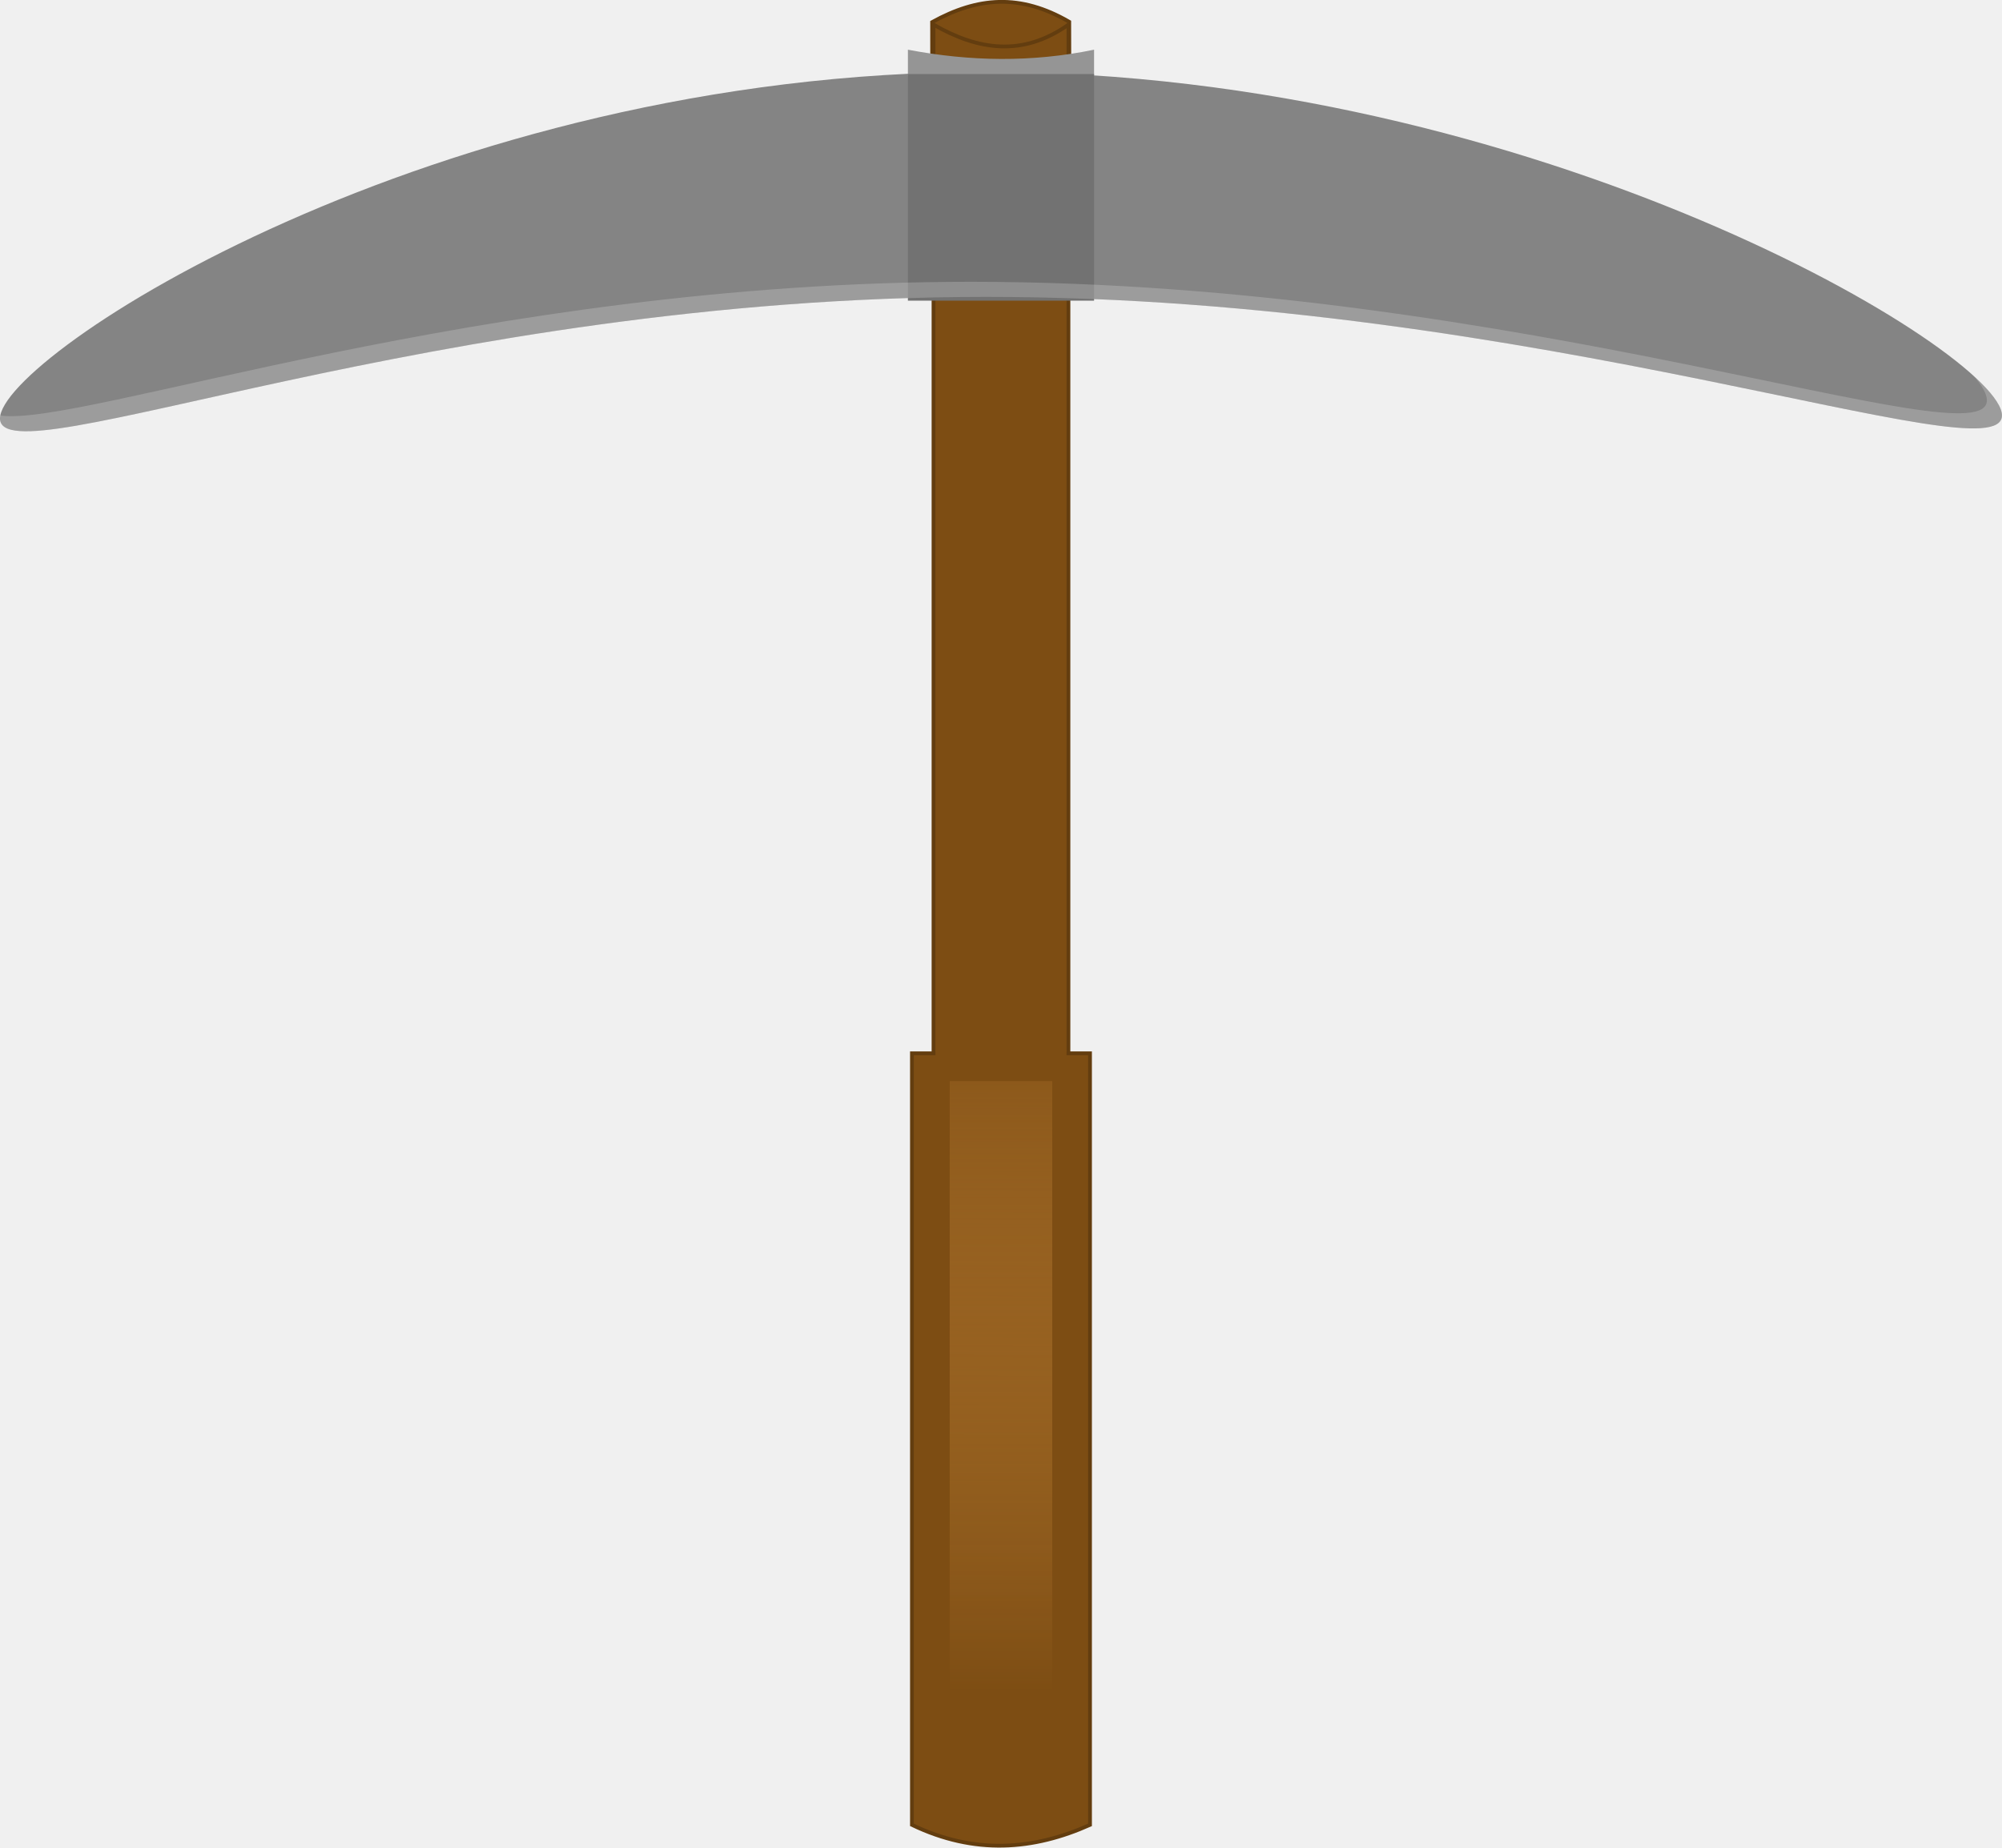
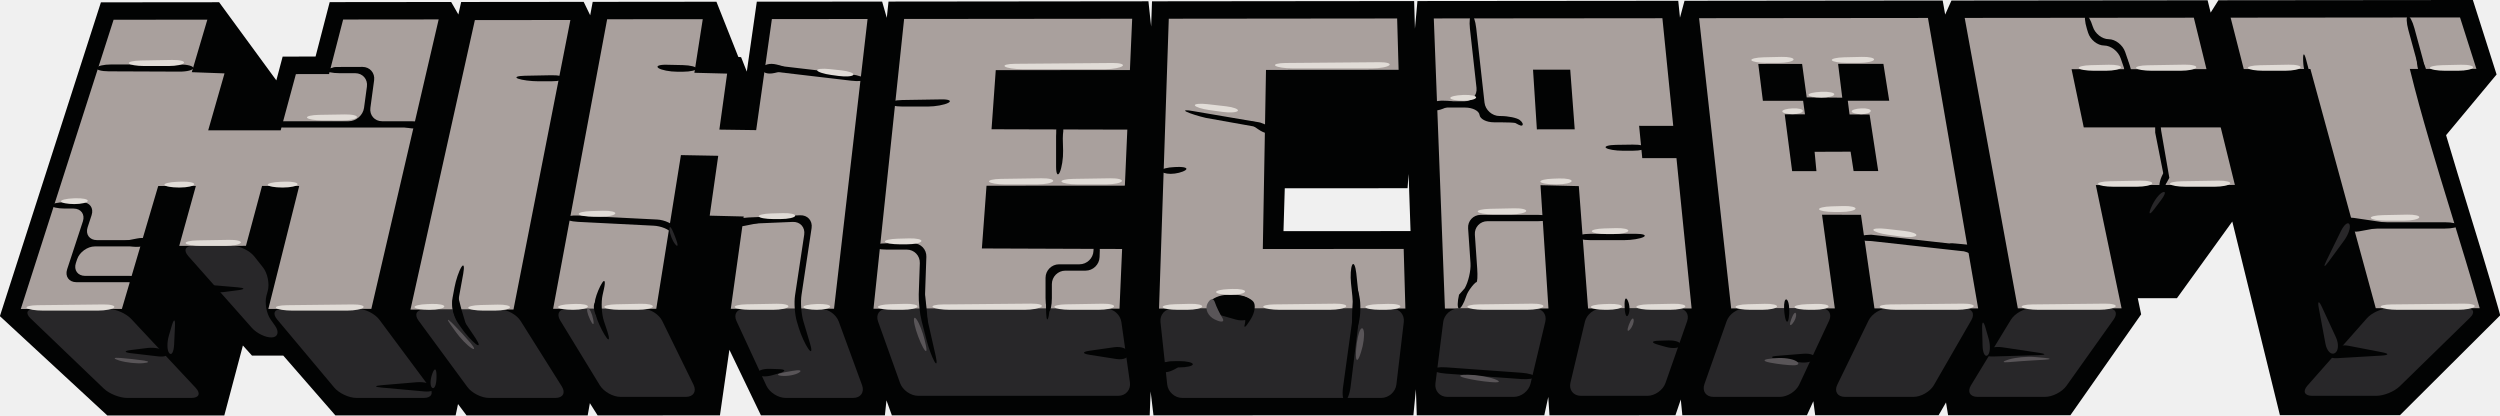
- <svg xmlns="http://www.w3.org/2000/svg" xmlns:xlink="http://www.w3.org/1999/xlink" width="100%" height="100%" viewBox="0 -0.001 179.284 165.476" id="svg4951" version="1.1">
-   <rect id="svgEditorBackground" x="0" y="0" width="179.284" height="165.473" style="fill: none; stroke: none;" />
-   <defs id="defs4953">
-     <linearGradient xlink:href="#linearGradient3831" id="linearGradient3837" x1="315.714" y1="352.362" x2="316.429" y2="598.076" gradientUnits="userSpaceOnUse" gradientTransform="matrix(0.3382659,0,0,0.2757287,143.2242,-724.2303)" />
-     <linearGradient id="linearGradient3831">
-       <stop style="stop-color:#7d4d13;stop-opacity:1;" offset="0" id="stop3833" />
-       <stop style="stop-color:#e39d48;stop-opacity:0;" offset="1" id="stop3835" />
-     </linearGradient>
-   </defs>
-   <g id="layer1" transform="translate(-158.9294,-475.3398)">
-     <path id="path3865" d="m 254.682,477.293 c -4.396,-2.55 -8.203,-2.225 -12.28,0.026 l 0.015,16.252 12.306,0 z" style="fill:#7d4d13;fill-opacity:1;fill-rule:nonzero;stroke:#633d0f;stroke-width:0.338;stroke-miterlimit:4;stroke-dasharray:none;stroke-opacity:1" />
-     <path style="fill:#7d4d13;fill-opacity:1;fill-rule:nonzero;stroke:#633d0f;stroke-width:0.338;stroke-miterlimit:4;stroke-dasharray:none;stroke-opacity:1" d="m 242.528,477.545 c 3.973,2.278 7.951,2.919 12.084,0 l 0,157.924 -12.084,0 z" id="rect3810" />
-     <path style="fill:#848484;fill-opacity:1;fill-rule:nonzero;stroke:none" d="m 338.21,512.545 c 0,5.564 -41.529,-10.619 -90.969,-10.619 -49.44,0 -88.312,16.455 -88.312,10.891 0,-5.564 38.871,-31.039 88.312,-31.039 49.44,0 90.969,25.203 90.969,30.767 z" id="path3812" />
-     <path style="fill:#7d4d13;fill-opacity:1;fill-rule:nonzero;stroke:#633d0f;stroke-width:0.338;stroke-opacity:1" d="m 240.596,569.679 15.947,0 0,69.103 c -5.064,2.263 -10.331,2.701 -15.947,0 z" id="rect3827" />
-     <rect style="fill:url(#linearGradient3837);fill-opacity:1;fill-rule:nonzero;stroke:none" id="rect3829" width="9.182" height="56.327" x="243.979" y="-628.492" transform="scale(1,-1)" />
-     <rect style="fill:#7d4d13;fill-opacity:1;fill-rule:nonzero;stroke:#7d4d13;stroke-width:0.028;stroke-opacity:1" id="rect3871" width="11.722" height="0.632" x="242.709" y="569.396" />
-     <g id="g3879" transform="matrix(0.3382659,0,0,0.3382659,143.2242,452.2261)">
-       <path id="rect3861" d="m 286.786,81.484 c 16.429,3.132 32.857,3.399 49.286,0 l 0,7.025 -49.286,0 z" style="fill:#959595;fill-opacity:1;fill-rule:nonzero;stroke:none" />
-       <rect style="fill:#727272;fill-opacity:1;fill-rule:nonzero;stroke:none" id="rect3825" width="49.286" height="60" x="286.786" y="87.934" />
-     </g>
-     <path style="fill:#ffffff;fill-opacity:0.197;fill-rule:nonzero;stroke:none" d="m 245.888,500.577 c -43.994,0 -79.619,13.026 -86.934,11.977 -0.018,0.092 -0.021,0.181 -0.021,0.264 0,5.564 38.868,-10.888 88.309,-10.888 49.44,0 90.972,16.177 90.972,10.613 0,-0.808 -0.887,-2.031 -2.537,-3.531 0.776,0.888 1.184,1.629 1.184,2.178 0,5.564 -41.532,-10.613 -90.972,-10.613 z" id="path3874" />
-   </g>
+ <svg xmlns="http://www.w3.org/2000/svg" version="1.1" id="Layer_1" x="0px" y="0px" width="300px" height="49.848px" viewBox="0 0 300 49.848" enable-background="new 0 0 300 49.848" xml:space="preserve">
+   <path fill="#020303" d="M299.777,36.931l-0.921-3.17l-0.866-2.898c0,0-2.735-8.914-3.092-10.088  c-0.443-1.454-0.883-2.903-1.298-4.313l-0.069-0.243l6.06-7.282l-2.848-8.938l-30.533,0.03l-0.932,1.485l-0.365-1.483l-30.739,0.032  l-0.754,1.686l-0.297-1.689l-30.981,0.035l-0.545,2.024l-0.207-2.024l-31.296,0.03l-0.3,3.31l-0.097-3.31l-31.455,0.033  l-0.105,3.027l-0.326-3.03l-31.188,0.034l-0.209,1.951l-0.558-1.949L90.817,0.204l-1.2,8.389l-0.685-1.731l-0.331-0.03l-2.629-6.624  L71.124,0.223l-0.301,1.609l-0.782-1.608L55.339,0.238L55.005,1.74l-0.866-1.502L39.563,0.254l-1.696,6.532L33.918,6.79  l-0.757,2.855l-6.866-9.378L12.11,0.281L-0.013,37.937l12.888,11.915h14.042l2.23-8.393l1.089,1.211h3.757l6.255,7.179l14.429-0.004  l0.285-1.358l1.021,1.36l14.541-0.002l0.26-1.469l0.929,1.469l14.679-0.002l1.134-7.871l3.787,7.871l14.875-0.003l0.187-1.801  l0.648,1.801l30.942-0.003l0.111-2.862l0.341,2.863l31.191-0.005l0.3-3.128l0.105,3.128l15.302-0.003l0.478-2.198l0.144,2.198  l15.116-0.003l0.641-1.887l0.187,1.887h14.951l0.769-1.68l0.223,1.68h14.808l0.889-1.534l0.251,1.533l14.679-0.005l8.486-12.098  l-0.405-1.939l4.702-0.002l6.64-9.198l5.716,23.235l14.409-0.002l12.026-11.98L299.777,36.931z M154.018,27.736l0.155-5.141  l14.732-0.009l0.128-1.708l0.232,6.853L154.018,27.736z" />
+   <polygon fill="#A9A09D" points="26.943,8.807 24.983,15.643 33.681,15.643 35.508,8.892 39.484,8.889 41.177,2.342 52.64,2.33   44.56,37.066 32.202,37.07 35.905,22.32 31.444,22.315 29.514,29.5 21.509,29.503 23.505,22.311 18.984,22.324 14.625,37.075   2.494,37.082 13.631,2.369 24.882,2.358 23.016,8.662 " />
+   <polygon fill="#A9A09D" points="68.447,2.4 61.617,37.146 49.256,37.151 56.985,2.41 " />
+   <polygon fill="#A9A09D" points="85.164,25.878 86.188,18.695 81.711,18.611 78.751,37.056 66.374,37.058 72.858,2.311 84.332,2.3   83.327,8.733 87.255,8.833 86.324,15.553 90.741,15.615 92.626,2.29 104.108,2.28 100.085,37.048 87.695,37.053 89.246,25.979 " />
+   <polygon fill="#A9A09D" points="134.653,29.879 134.34,37.037 104.819,37.046 108.494,2.276 135.861,2.248 135.59,8.404   119.491,8.419 118.984,15.512 135.279,15.556 134.985,22.276 118.383,22.287 117.825,29.815 " />
+   <path fill="#A9A09D" d="M295.203,2.092l1.965,6.172l-7.992,0.006l0.05,0.191c0.331,1.35,0.688,2.723,1.072,4.125  c0.387,1.407,0.795,2.837,1.218,4.286c0.427,1.454,0.863,2.929,1.315,4.405c0.452,1.484,0.911,2.978,1.368,4.471  c0.277,0.908,0.555,1.822,0.837,2.748c0.287,0.928,0.573,1.863,0.855,2.802c0.287,0.943,0.568,1.891,0.85,2.838  c0.278,0.949,0.557,1.898,0.824,2.847l-12.473,0.004L277.25,8.283l-7.998,0.007l-1.577-6.171L295.203,2.092z" />
+   <polygon fill="#A9A09D" points="266.487,15.292 268.187,22.196 251.499,22.205 254.589,36.997 242.139,37 235.763,2.15   263.259,2.123 264.776,8.293 248.589,8.307 250.05,15.285 " />
+   <path fill="#A9A09D" d="M218.643,25.764l1.537,11.245l-12.44,0.003l-3.85-34.83l27.464-0.027l6.024,34.85l-12.443,0.003  l-1.62-11.228L218.643,25.764z M226.707,12.085l-0.699-4.424l-5.437,0.006l0.5,4.054l-4.268-0.034l-0.55-4.017l-5.26,0.007  l0.553,4.42l4.829-0.002l0.222,1.626l-2.427,0.002l0.887,6.814l2.914-0.003l-0.219-2.317l4.32-0.017l0.361,2.331l2.954-0.002  l-1.036-6.783l-2.407-0.013l-0.209-1.646L226.707,12.085" />
+   <path fill="#A9A09D" d="M197.071,18.978l4.104-0.003l1.818,18.037l-12.425,0.007l-1.109-14.684l-4.6-0.113l0.955,14.797  l-12.423,0.007l-1.335-34.813l27.432-0.026l1.3,12.917l-4.094-0.004L197.071,18.978z M188.966,15.522l-0.538-7.162l-4.465,0.001  l0.461,7.163L188.966,15.522" />
+   <polygon fill="#A9A09D" points="151.919,8.39 167.833,8.377 167.657,2.217 140.254,2.246 139.083,37.034 168.646,37.026   168.442,29.873 151.538,29.879 " />
+   <path fill="#282729" d="M4.115,37.08c-0.891,0-1.095,0.505-0.451,1.122l8.792,8.427c0.642,0.615,1.899,1.122,2.791,1.122h7.74  c0.892,0,1.122-0.534,0.515-1.187l-7.77-8.304c-0.607-0.65-1.836-1.184-2.728-1.184L4.115,37.08z" />
+   <path fill="#282729" d="M33.824,37.071c-0.892,0-1.155,0.56-0.582,1.243l6.865,8.191c0.572,0.686,1.77,1.244,2.662,1.244h8.116  c0.892,0,1.186-0.585,0.654-1.301l-6.011-8.08c-0.533-0.716-1.698-1.302-2.59-1.301L33.824,37.071z" />
+   <path fill="#282729" d="M23.129,29.502c-0.891,0-1.138,0.545-0.546,1.215l7.639,8.623c0.592,0.668,1.671,1.186,2.401,1.15  c0.727-0.034,0.904-0.66,0.391-1.39l-0.532-0.754c-0.514-0.729-0.74-2.029-0.501-2.89l0.148-0.538  c0.24-0.858-0.02-2.135-0.573-2.834l-1.038-1.31c-0.553-0.7-1.735-1.272-2.626-1.272H23.129z" />
+   <path fill="#282729" d="M50.877,37.151c-0.893,0.001-1.188,0.59-0.66,1.308l5.872,7.984c0.526,0.719,1.689,1.307,2.581,1.307h7.994  c0.891,0,1.233-0.617,0.757-1.373l-4.943-7.857c-0.475-0.756-1.592-1.374-2.484-1.372L50.877,37.151z" />
+   <path fill="#282729" d="M67.995,37.058c-0.891,0-1.241,0.623-0.775,1.384l4.764,7.799c0.466,0.76,1.573,1.383,2.466,1.383h7.866  c0.893,0,1.302-0.655,0.907-1.456l-3.755-7.658c-0.393-0.801-1.444-1.455-2.336-1.455L67.995,37.058z" />
+   <path fill="#282729" d="M89.317,37.052c-0.891,0-1.314,0.662-0.939,1.471l3.586,7.755c0.376,0.81,1.411,1.471,2.303,1.471h8.12  c0.892,0,1.371-0.685,1.063-1.522l-2.807-7.659c-0.308-0.837-1.287-1.521-2.18-1.521L89.317,37.052z" />
+   <path fill="#282729" d="M106.44,37.047c-0.891,0-1.375,0.688-1.075,1.525l2.645,7.397c0.299,0.842,1.276,1.528,2.167,1.528h24.02  c0.892,0,1.519-0.724,1.394-1.605l-1.026-7.251c-0.124-0.884-0.958-1.605-1.847-1.605L106.44,37.047z" />
+   <path fill="#282729" d="M140.704,37.034c-0.891,0-1.543,0.725-1.447,1.613l0.808,7.491c0.096,0.888,0.903,1.612,1.795,1.612h23.896  c0.893,0,1.708-0.725,1.812-1.61l0.887-7.503c0.105-0.887-0.541-1.611-1.431-1.61L140.704,37.034z" />
+   <path fill="#282729" d="M175.012,37.024c-0.892,0-1.713,0.725-1.826,1.61l-0.935,7.381c-0.113,0.886,0.524,1.609,1.417,1.609h7.997  c0.892,0,1.792-0.71,1.997-1.577l1.776-7.451c0.203-0.868-0.355-1.577-1.247-1.576L175.012,37.024z" />
+   <path fill="#282729" d="M192.188,37.018c-0.892,0-1.79,0.711-1.997,1.579l-1.737,7.324c-0.206,0.868,0.355,1.578,1.248,1.578h7.996  c0.891,0,1.862-0.688,2.157-1.53l2.603-7.426c0.292-0.841-0.194-1.53-1.086-1.529L192.188,37.018z" />
+   <path fill="#282729" d="M209.361,37.011c-0.894,0-1.867,0.688-2.163,1.529l-2.668,7.557c-0.297,0.84,0.188,1.528,1.079,1.528h7.989  c0.892,0,1.932-0.662,2.31-1.471l3.586-7.677c0.377-0.809-0.043-1.47-0.934-1.47L209.361,37.011z" />
+   <path fill="#282729" d="M226.556,37.006c-0.892,0.001-1.941,0.656-2.331,1.458l-3.75,7.702c-0.39,0.803,0.021,1.458,0.911,1.458  h8.245c0.893,0,1.987-0.631,2.432-1.403l4.503-7.812c0.447-0.771,0.082-1.403-0.811-1.403L226.556,37.006z" />
+   <path fill="#282729" d="M243.762,36.999c-0.891,0-2.002,0.624-2.465,1.386l-4.782,7.854c-0.464,0.761-0.114,1.385,0.776,1.385h8.117  c0.892,0,2.046-0.594,2.563-1.321l5.681-7.985c0.516-0.727,0.211-1.322-0.683-1.322L243.762,36.999z" />
+   <path fill="#282729" d="M286.714,36.986c-0.892,0-2.104,0.546-2.694,1.215l-7.135,8.081c-0.591,0.669-0.344,1.215,0.548,1.215h7.737  c0.894,0,2.144-0.51,2.784-1.131l8.455-8.253c0.636-0.622,0.429-1.131-0.464-1.13L286.714,36.986z" />
+   <path fill="#020303" d="M11.584,8.145c-0.083,0.225,0.578,0.413,1.469,0.415l8.501,0.035c0.892,0.004,1.63-0.189,1.644-0.426  c0.012-0.239-0.708-0.434-1.6-0.434h-8.242C12.463,7.734,11.666,7.919,11.584,8.145" />
+   <path fill="#020303" d="M10.994,25.811c0.277-0.847-0.224-1.541-1.115-1.541H7.802c-0.891,0-1.62,0.171-1.62,0.378  c0,0.208,0.729,0.38,1.62,0.38H8.83c0.891,0,1.394,0.692,1.115,1.54l-1.89,5.753c-0.277,0.849,0.225,1.542,1.117,1.542h6.369  c0.893,0,1.622-0.171,1.622-0.379s-0.729-0.378-1.622-0.378h-5.322c-0.892,0-1.394-0.695-1.115-1.542l0.151-0.453  c0.278-0.848,1.236-1.541,2.127-1.541h4.916c0.893,0,1.623-0.17,1.623-0.377c0-0.21-0.73-0.379-1.623-0.379h-4.668  c-0.891,0-1.393-0.692-1.115-1.541L10.994,25.811z" />
+   <path fill="#020303" d="M44.894,9.634c0.121-0.882-0.512-1.606-1.402-1.606l-2.464,0.003c-0.892,0.001-1.685,0.171-1.765,0.378  c-0.08,0.205,0.587,0.375,1.479,0.375h1.885c0.892,0,1.524,0.723,1.403,1.607l-0.346,2.552c-0.12,0.883-0.948,1.606-1.838,1.606  h-7.789c-0.892,0-1.621,0.171-1.621,0.378c0,0.208,0.729,0.379,1.621,0.379h7.686h1.837h1.838h3.95c0.891,0,1.621-0.171,1.621-0.379  c0-0.207-0.729-0.378-1.621-0.378h-3.519c-0.891,0-1.525-0.723-1.403-1.606L44.894,9.634z" />
+   <path fill="#020303" d="M55.592,32.821c0.16-0.878,0.057-1.221-0.229-0.765c-0.287,0.454-0.655,1.544-0.82,2.423l-0.241,1.286  c-0.165,0.875,0.11,2.197,0.611,2.936l0.408,0.6c0.502,0.738,1.302,1.63,1.779,1.984c0.476,0.354,0.461,0.038-0.035-0.704  l-1.368-2.046c-0.496-0.742-0.771-2.065-0.61-2.943L55.592,32.821z" />
+   <path fill="#020303" d="M67.779,9.375c0-0.208-0.728-0.365-1.619-0.347l-3.196,0.062c-0.891,0.019-1.252,0.174-0.801,0.347  c0.451,0.174,1.55,0.317,2.441,0.317h1.555C67.051,9.754,67.779,9.583,67.779,9.375" />
+   <path fill="#020303" d="M72.477,34.659c0.195-0.871,0.097-1.198-0.214-0.728c-0.309,0.472-0.681,1.365-0.827,1.985  c-0.146,0.622-0.029,1.751,0.261,2.508c0.289,0.759,0.789,1.719,1.11,2.133c0.323,0.413,0.358,0.06,0.077-0.787l-0.412-1.237  c-0.281-0.847-0.354-2.253-0.162-3.123L72.477,34.659z" />
+   <path fill="#020303" d="M69.421,25.868c-0.892-0.044-1.629,0.087-1.642,0.296c-0.009,0.208,0.712,0.414,1.602,0.46l9.064,0.459  c0.889,0.044,1.851,0.443,2.135,0.884c0.284,0.439,0.659,0.708,0.833,0.596c0.176-0.113,0.041-0.641-0.302-1.171  c-0.341-0.53-1.353-1.002-2.239-1.047L69.421,25.868z" />
+   <path fill="#020303" d="M79.015,8.169c0.346,0.241,1.359,0.438,2.251,0.438h0.689c0.891,0,1.622-0.17,1.622-0.38  c0-0.206-0.731-0.395-1.622-0.415L80.004,7.77C79.113,7.748,78.668,7.929,79.015,8.169" />
+   <path fill="#020303" d="M89.835,26.096c-0.89,0.038-1.614,0.24-1.605,0.447c0.008,0.208,0.745,0.347,1.634,0.309l5.265-0.223  c0.891-0.038,1.511,0.653,1.377,1.535l-1.1,7.28c-0.136,0.88-0.035,2.3,0.224,3.155l0.229,0.763  c0.259,0.853,0.772,1.982,1.146,2.507c0.374,0.526,0.468,0.257,0.213-0.597l-0.814-2.727c-0.254-0.855-0.355-2.276-0.222-3.156  l1.21-8.022c0.133-0.881-0.486-1.573-1.378-1.534L89.835,26.096z" />
+   <path fill="#020303" d="M91.639,7.986c-0.036,0.205,0.654,0.495,1.535,0.643l8.973,1.054c0.884,0.11,1.608,0.028,1.608-0.18  c0-0.21-0.724-0.471-1.608-0.582l-8.845-1.038C92.421,7.734,91.672,7.782,91.639,7.986" />
+   <path fill="#020303" d="M111.164,30.814c0.029-0.892-0.672-1.619-1.565-1.619h-3.209c-0.891,0-1.622,0.171-1.622,0.378  c0,0.208,0.731,0.379,1.622,0.379h2.424c0.891,0,1.595,0.729,1.565,1.62l-0.13,3.744c-0.031,0.891,0.125,2.326,0.346,3.189  l0.599,2.341c0.223,0.864,0.637,1.993,0.926,2.508c0.286,0.517,0.361,0.226,0.163-0.643l-0.97-4.277  c-0.196-0.869-0.333-2.31-0.303-3.201L111.164,30.814z" />
+   <path fill="#020303" d="M106.662,12.406c0,0.208,0.73,0.379,1.622,0.379h3.066c0.891,0,1.99-0.2,2.441-0.441  c0.452-0.244,0.09-0.431-0.801-0.418l-4.707,0.076C107.392,12.016,106.662,12.198,106.662,12.406" />
+   <path fill="#020303" d="M127.528,16.297c-0.021-0.892-0.21-1.622-0.422-1.622c-0.205,0-0.376,0.73-0.376,1.622v3.7  c0,0.892,0.197,1.194,0.441,0.675c0.242-0.522,0.422-1.676,0.401-2.569L127.528,16.297z" />
+   <path fill="#020303" d="M131.219,30.097c-0.032,0.892-0.786,1.619-1.679,1.619h-2.453c-0.891,0-1.622,0.731-1.622,1.623v2.438  c0,0.892,0.169,1.621,0.38,1.621c0.209,0,0.379-0.729,0.379-1.621v-1.681c0-0.891,0.729-1.619,1.623-1.619h2.428  c0.891,0,1.645-0.729,1.675-1.622l0.026-0.785c0.031-0.892-0.115-1.626-0.323-1.635c-0.208-0.007-0.405,0.716-0.435,1.606V30.097z" />
+   <path fill="#020303" d="M162.266,31.785c-0.174,0.332-0.239,1.33-0.144,2.216l0.161,1.529c0.093,0.886,0.069,2.335-0.053,3.217  l-1.067,7.726c-0.121,0.882-0.012,1.594,0.242,1.583c0.256-0.012,0.555-0.746,0.665-1.631l0.949-7.663  c0.11-0.886,0.122-2.336,0.026-3.222l-0.291-2.746C162.658,31.908,162.44,31.453,162.266,31.785" />
+   <path fill="#020303" d="M139.479,43.71c0,0.208,0.729,0.379,1.621,0.379h0.42c0.891,0,1.62-0.17,1.62-0.379  c0-0.207-0.729-0.378-1.62-0.378h-0.42C140.208,43.332,139.479,43.503,139.479,43.71" />
+   <path fill="#020303" d="M142.384,13.414c0.417,0.208,1.468,0.54,2.338,0.737l6.247,1.115c0.82,0.353,1.557,0.487,1.639,0.295  c0.084-0.191-0.541-0.577-1.388-0.858l-8.002-1.364C142.343,13.171,141.967,13.206,142.384,13.414" />
+   <path fill="#020303" d="M142.255,20.42c0.347-0.244-0.098-0.416-0.989-0.383l-0.292,0.01c-0.894,0.032-1.621,0.229-1.621,0.437  c0,0.208,0.511,0.378,1.134,0.378C141.113,20.862,141.907,20.663,142.255,20.42" />
+   <path fill="#020303" d="M177.545,13.792c0.053,0.487,0.826,0.884,1.72,0.884h0.707c0.891,0,1.733,0.039,1.864,0.084  c0.137,0.047,0.638,0.404,0.816,0.297s0.048-0.404-0.288-0.66c-0.337-0.256-1.379-0.471-2.271-0.474h-0.15  c-0.893-0.001-1.703-0.729-1.803-1.613l-0.994-8.938c-0.1-0.888-0.351-1.593-0.557-1.569c-0.205,0.023-0.296,0.767-0.196,1.653  l0.788,7.086c0.101,0.886-0.553,1.611-1.442,1.611h-2.574c-0.892,0-1.62,0.17-1.62,0.376c0,0.208,0.729,0.378,1.62,0.378h2.658  C176.715,12.907,177.489,13.305,177.545,13.792" />
+   <path fill="#020303" d="M176.46,31.578c0.06,0.889-0.253,2.249-0.698,3.023l-0.678,0.763c-0.207,0.868-0.211,1.612-0.008,1.656  c0.205,0.043,0.595-0.615,0.866-1.465c0,0,0.103-0.37,0.432-0.837c0.325-0.47,0.688-0.854,0.798-0.854  c0.112,0,0.155-0.729,0.094-1.618l-0.282-4.087c-0.063-0.888,0.618-1.616,1.51-1.616h6.074c0.892,0,1.62-0.171,1.62-0.379  c0-0.207-0.729-0.38-1.62-0.38h-6.884c-0.891,0-1.574,0.729-1.512,1.619L176.46,31.578z" />
+   <path fill="#020303" d="M189.215,28.437c0,0.208,0.729,0.379,1.621,0.379h4.078c0.893,0,1.934-0.171,2.316-0.379  c0.387-0.209-0.031-0.381-0.922-0.381l-5.473,0.002C189.945,28.058,189.215,28.229,189.215,28.437" />
+   <path fill="#020303" d="M192.717,17.747c0.227,0.187,1.14,0.341,2.031,0.341h1.177c0.893,0,1.622-0.171,1.622-0.378  c0-0.21-0.729-0.37-1.622-0.357l-1.996,0.029C193.036,17.395,192.493,17.559,192.717,17.747" />
+   <path fill="#020303" d="M171.922,44.341c-0.017,0.207,0.699,0.43,1.588,0.493l9.013,0.65c0.888,0.065,1.628-0.053,1.645-0.261  c0.014-0.207-0.702-0.428-1.591-0.493l-9.009-0.648C172.679,44.018,171.938,44.134,171.922,44.341" />
+   <path fill="#020303" d="M224.538,28.166c-0.891,0.011-1.619,0.188-1.618,0.396c0.001,0.208,0.732,0.371,1.623,0.363l11.021,1.224  c0.888,0.086,1.674-0.003,1.744-0.199c0.074-0.193-0.594-0.427-1.479-0.517L224.538,28.166z" />
+   <path fill="#020303" d="M258.898,14.17c-0.195,0.07-0.316,0.854-0.274,1.746l1.007,5.078c-0.382,0.806-0.543,1.541-0.356,1.635  c0.188,0.093,0.659-0.488,1.045-1.291l-0.983-5.675C259.291,14.772,259.095,14.101,258.898,14.17" />
+   <path fill="#020303" d="M253.048,4.704c-0.797,0-1.656-0.679-1.911-1.506c-0.255-0.831-0.624-1.458-0.824-1.397  c-0.198,0.061-0.147,0.809,0.115,1.661l0.139,0.451c0.26,0.853,1.129,1.55,1.931,1.55c0.8,0,1.696,0.689,1.983,1.534l0.377,1.092  c0.289,0.844,0.688,1.479,0.881,1.411c0.197-0.066,0.12-0.811-0.169-1.655l-0.55-1.607C254.732,5.395,253.844,4.704,253.048,4.704" />
+   <path fill="#020303" d="M282.988,26.669c-0.89,0-1.619,0.17-1.619,0.379c0,0.21,0.729,0.381,1.619,0.381h10.392  c0.893,0,1.621-0.171,1.621-0.381c0-0.209-0.729-0.379-1.621-0.379H282.988z" />
+   <path fill="#020303" d="M290.834,8.87c0.2-0.054,0.175-0.803-0.063-1.663l-1.04-3.815c-0.232-0.861-0.59-1.52-0.793-1.464  c-0.198,0.054-0.173,0.803,0.063,1.663l1.041,3.814C290.279,8.264,290.634,8.924,290.834,8.87" />
+   <path fill="#020303" d="M38.936,8.648h3.396c0.891,0,0.904-0.142,0.029-0.311l-1.171-0.23c-0.876-0.171-1.546-0.013-1.494,0.353  L38.936,8.648z" />
+   <path fill="#020303" d="M19.937,42.256c-0.345-0.382-1.354-0.606-2.237-0.499l-1.959,0.242c-0.885,0.108-0.885,0.282,0.001,0.387  l3.215,0.378C19.844,42.867,20.285,42.639,19.937,42.256" />
+   <path fill="#020303" d="M52.063,46.424c-0.241-0.382-1.167-0.634-2.057-0.557l-4.215,0.357c-0.889,0.074-0.889,0.203-0.002,0.284  l5.103,0.462C51.78,47.05,52.309,46.805,52.063,46.424" />
+   <path fill="#020303" d="M90.946,44.846c-0.105-0.346,0.538-0.609,1.431-0.584l1.05,0.032c0.891,0.024,0.921,0.25,0.064,0.499  l-0.801,0.231C91.834,45.272,91.049,45.192,90.946,44.846" />
+   <path fill="#020303" d="M135.439,42.385c-0.068-0.521-0.845-0.845-1.728-0.719l-2.98,0.425c-0.879,0.126-0.879,0.342-0.001,0.482  l3.231,0.507C134.843,43.219,135.507,42.906,135.439,42.385" />
+   <path fill="#020303" d="M139.161,44.188c-0.045-0.52,0.646-0.861,1.53-0.76l0.093,0.011c0.888,0.101,0.956,0.5,0.151,0.886  l-0.229,0.11C139.901,44.819,139.206,44.708,139.161,44.188" />
+   <path fill="#020303" d="M111.016,35.505c-0.105-0.764-0.304-0.821-0.443-0.126c-0.139,0.695-0.044,1.961,0.212,2.815l0.204,0.679  c0.257,0.854,0.417,0.825,0.353-0.063l-0.02-0.299C111.256,37.621,111.121,36.269,111.016,35.505" />
+   <path fill="#020303" d="M125.783,36.072c-0.174-0.313-0.291,0.16-0.259,1.05l0.013,0.423c0.032,0.891,0.17,1.052,0.312,0.359  C125.986,37.209,125.958,36.385,125.783,36.072" />
+   <path fill="#020303" d="M95.868,35.756c-0.036-0.765-0.176-0.765-0.314,0c-0.139,0.765-0.022,2.082,0.257,2.928l0.236,0.709  c0.281,0.846,0.393,0.817,0.246-0.061l-0.096-0.586C96.051,37.864,95.901,36.521,95.868,35.756" />
+   <path fill="#020303" d="M71.818,36.325c-0.139-0.313-0.369-0.255-0.504,0.126c-0.139,0.382,0.005,1.09,0.317,1.577  c0.313,0.485,0.542,0.43,0.505-0.126C72.1,37.347,71.958,36.638,71.818,36.325" />
+   <path fill="#020303" d="M55.029,35.79c-0.172-0.765-0.484-0.68-0.692,0.187v0.003c-0.209,0.866,0.133,2.088,0.756,2.713  c0.624,0.626,0.935,0.541,0.694-0.188C55.542,37.774,55.203,36.554,55.029,35.79" />
+   <path fill="#020303" d="M24.799,34.685c-0.243-0.313,0.286-0.504,1.175-0.427l2.571,0.223c0.889,0.077,0.891,0.232,0.008,0.346  l-1.704,0.22C25.966,35.161,25.043,34.998,24.799,34.685" />
+   <path fill="#020303" d="M162.478,35.215c0.127-0.882,0.38-0.891,0.57-0.021l0.077,0.365c0.188,0.872,0.154,2.291-0.074,3.153  l-0.309,1.158c-0.228,0.86-0.436,0.836-0.461-0.055l-0.032-1.048c-0.026-0.892,0.056-2.343,0.182-3.227L162.478,35.215z" />
+   <path fill="#020303" d="M152.355,15.75c0,0.382-0.604,0.282-1.341-0.217l-0.476-0.323c-0.738-0.502-0.633-0.742,0.235-0.534  l0.005,0.001C151.646,14.887,152.355,15.367,152.355,15.75" />
+   <path fill="#020303" d="M201.65,41.436c0.103-0.347-0.541-0.61-1.434-0.585l-1.174,0.034c-0.89,0.026-0.916,0.243-0.06,0.486  l0.919,0.257C200.759,41.868,201.546,41.782,201.65,41.436" />
+   <path fill="#020303" d="M195.336,36.073c-0.244-0.521-0.416-0.217-0.382,0.674l0.006,0.166c0.035,0.89,0.231,1.279,0.439,0.863  C195.609,37.359,195.581,36.594,195.336,36.073" />
+   <path fill="#020303" d="M217.746,43.015c0.138-0.382-0.476-0.635-1.363-0.565l-3.081,0.248c-0.889,0.07-0.896,0.237-0.013,0.372  l2.602,0.396C216.77,43.6,217.605,43.397,217.746,43.015" />
+   <path fill="#020303" d="M214.59,36.262c-0.14-0.418-0.338-0.446-0.442-0.064c-0.103,0.382-0.074,1.235,0.063,1.896  c0.138,0.659,0.338,0.688,0.44,0.063C214.756,37.531,214.729,36.679,214.59,36.262" />
+   <path fill="#020303" d="M259.338,22.818c-0.313-0.104-0.284-0.843,0.064-1.641c0.346-0.799,0.602-0.725,0.566,0.167l-0.001,0.044  C259.933,22.279,259.65,22.924,259.338,22.818" />
+   <path fill="#020303" d="M238.13,42.131c0.313-0.381,1.29-0.586,2.171-0.454l4.367,0.655c0.883,0.132,0.876,0.262-0.014,0.286  l-5.471,0.161C238.292,42.806,237.82,42.513,238.13,42.131" />
+   <path fill="#020303" d="M279.534,42.131c0.382-0.521,1.412-0.809,2.289-0.639l4.012,0.775c0.874,0.169,0.862,0.348-0.028,0.402  l-5.347,0.314C279.567,43.037,279.152,42.653,279.534,42.131" />
+   <path fill="#020303" d="M281.178,26.983c-0.174-0.59,0.403-0.965,1.285-0.834l3.61,0.533c0.88,0.131,0.884,0.37,0.006,0.531  l-2.989,0.549C282.213,27.923,281.353,27.573,281.178,26.983" />
+   <path fill="#020303" d="M276.946,9.438c-0.277-0.244-0.533-1.172-0.564-2.063l-0.006-0.169c-0.03-0.89,0.128-0.913,0.357-0.051  l0.304,1.157C277.264,9.174,277.223,9.682,276.946,9.438" />
+   <path fill="#020303" d="M236.807,30.583l-2.281-0.914c-0.829-0.331-0.782-0.534,0.107-0.451l2.423,0.227" />
+   <path fill="#020303" d="M150.147,37.901c0.171-0.485,0.171-1.251,0-1.704c-0.172-0.451-1.044-0.818-1.935-0.818h-0.927  c-0.892,0-1.876,0.425-2.189,0.947c-0.313,0.521,0.134,1.148,0.992,1.391l2.187,0.624C149.134,38.585,149.975,38.386,150.147,37.901  " />
+   <path fill="#020303" d="M148.632,36.639c-0.593-0.623-0.563-1.136,0.064-1.136c0.625,0,1.392,0.314,1.704,0.696  c0.311,0.382,0.18,1.314-0.293,2.07l-0.175,0.281c-0.475,0.754-0.717,0.891-0.545,0.3C149.564,38.257,149.222,37.265,148.632,36.639  " />
+   <path fill="#020303" d="M91.511,8.238c0.07-0.486,0.833-0.707,1.697-0.49l0.389,0.097c0.866,0.218,0.862,0.56-0.006,0.763  l-0.627,0.146C92.096,8.958,91.441,8.726,91.511,8.238" />
+   <path fill="#020303" d="M50.675,15.117c-0.175,0.313-1.023,0.397-1.891,0.188l-0.509-0.123c-0.865-0.208-0.849-0.422,0.044-0.476  l1.051-0.062C50.26,14.592,50.849,14.804,50.675,15.117" />
+   <path fill="#020303" d="M17.791,29.066c0.141-0.418-0.464-0.619-1.338-0.448l-1.358,0.264c-0.875,0.171-0.871,0.424,0.009,0.561  l0.832,0.131C16.816,29.712,17.652,29.484,17.791,29.066" />
+   <path fill="#282729" d="M20.316,42.385c-0.277-0.311-0.3-1.269-0.047-2.123l0.348-1.183c0.251-0.856,0.421-0.827,0.38,0.064  l-0.102,2.189C20.854,42.225,20.594,42.695,20.316,42.385" />
+   <path fill="#282729" d="M51.875,46.549c-0.278-0.174-0.278-0.939,0-1.704c0.278-0.764,0.505-0.658,0.505,0.234v0.164  C52.38,46.135,52.153,46.723,51.875,46.549" />
+   <path fill="#282729" d="M80.341,27.553c-0.034-0.556,0.203-0.333,0.53,0.499l0.2,0.516c0.328,0.83,0.31,1.168-0.037,0.752  C80.687,28.903,80.375,28.108,80.341,27.553" />
+   <path fill="#282729" d="M238.512,42.637c0.31-0.244,0.366-1.144,0.121-2.001l-0.374-1.302c-0.244-0.857-0.427-0.829-0.404,0.062  l0.052,2.062C237.925,42.349,238.2,42.88,238.512,42.637" />
+   <path fill="#282729" d="M280.168,42.383c0.451-0.244,0.516-1.105,0.141-1.913l-1.673-3.62c-0.372-0.812-0.544-0.758-0.381,0.121  l0.796,4.26C279.214,42.109,279.717,42.627,280.168,42.383" />
+   <path fill="#282729" d="M281.934,26.921c-0.174-0.347-0.638,0.024-1.032,0.823l-1.725,3.528c-0.394,0.801-0.284,0.867,0.243,0.149  l1.873-2.561C281.82,28.141,282.109,27.27,281.934,26.921" />
+   <path fill="#020303" d="M254.855,9.627l0.07-2.038c0.03-0.892,0.239-0.915,0.463-0.053l0.603,2.343" />
+   <path fill="#595558" d="M14.322,43.267c-0.798-0.243-0.741-0.385,0.126-0.314c0.867,0.068,2.146,0.211,2.839,0.315  c0.693,0.104,0.637,0.247-0.126,0.314C16.397,43.652,15.12,43.51,14.322,43.267" />
+   <path fill="#595558" d="M54.283,38.797c-0.629-0.63-0.721-0.553-0.204,0.172l0.64,0.896c0.518,0.725,1.341,1.574,1.828,1.887  c0.486,0.313,0.458,0.058-0.062-0.568c-0.522-0.625-1.465-1.652-2.095-2.282L54.283,38.797z" />
+   <path fill="#595558" d="M70.557,37.02c-0.21,0-0.095,0.595,0.252,1.326c0.347,0.729,0.517,0.729,0.379,0  C71.049,37.614,70.765,37.02,70.557,37.02" />
+   <path fill="#595558" d="M93.788,45.099c-0.695-0.07-0.544-0.256,0.333-0.418l0.969-0.175c0.877-0.16,1.227-0.062,0.776,0.216  C95.418,44.999,94.481,45.168,93.788,45.099" />
+   <path fill="#595558" d="M110.005,38.345c-0.313-0.451-0.427-0.168-0.254,0.63c0.174,0.798,0.629,2.021,1.011,2.714  c0.379,0.696,0.528,0.552,0.326-0.315l-0.146-0.628C110.738,39.876,110.318,38.795,110.005,38.345" />
+   <path fill="#595558" d="M163.656,39.732c-0.105-0.521-0.363-0.436-0.569,0.188c-0.208,0.625-0.379,1.817-0.379,2.653  c0,0.832,0.232,0.822,0.514-0.023l0.111-0.333C163.614,41.372,163.759,40.253,163.656,39.732" />
+   <path fill="#595558" d="M145.779,36.256c-0.176-0.532-0.579-0.441-0.896,0.201c-0.316,0.643,0.083,1.487,0.883,1.877l0.04,0.017  c0.798,0.389,1.195,0.295,0.875-0.211C146.364,37.637,145.955,36.789,145.779,36.256" />
+   <path fill="#595558" d="M175.771,45.35c-0.797-0.207-0.721-0.378,0.171-0.378h0.293c0.89,0,2.273,0.227,3.073,0.505  c0.797,0.278,0.725,0.454-0.167,0.389l-0.298-0.021C177.954,45.781,176.572,45.559,175.771,45.35" />
+   <path fill="#595558" d="M196.033,38.345c-0.067-0.313-0.324-0.028-0.568,0.63c-0.246,0.659-0.188,0.916,0.126,0.569  C195.903,39.196,196.103,38.655,196.033,38.345" />
+   <path fill="#595558" d="M215.523,37.656c-0.07-0.31-0.326-0.028-0.568,0.632c-0.244,0.659-0.186,0.917,0.127,0.568  C215.393,38.508,215.593,37.969,215.523,37.656" />
+   <path fill="#595558" d="M212.394,43.511c-0.876-0.168-0.865-0.377,0.021-0.464l0.686-0.066c0.887-0.085,1.983,0.071,2.436,0.35  c0.451,0.278,0.309,0.505-0.316,0.505s-1.852-0.137-2.729-0.306L212.394,43.511z" />
+   <path fill="#595558" d="M241.038,43.458c-0.799,0.069-0.799-0.073,0-0.316c0.797-0.244,2.179-0.381,3.066-0.305l1.187,0.104  c0.887,0.075,0.886,0.18-0.004,0.231l-1.181,0.067C243.216,43.291,241.834,43.389,241.038,43.458" />
+   <path fill="#282729" d="M259.525,23.071c-0.416,0.174-1.036,0.989-1.378,1.813l-0.017,0.034c-0.342,0.824-0.183,0.917,0.354,0.206  l0.817-1.077C259.842,23.335,259.944,22.896,259.525,23.071" />
+   <path fill="#020303" d="M290.899,9.249c-0.383,0-0.766-0.726-0.853-1.614L289.98,6.95c-0.086-0.889,0.146-0.95,0.513-0.137  l0.435,0.959C291.293,8.584,291.281,9.249,290.899,9.249" />
+   <path fill="#020303" d="M171.608,12.845c-0.034-0.451,0.667-0.795,1.558-0.765l0.542,0.017c0.891,0.031,0.947,0.333,0.124,0.674  l-0.665,0.272C172.344,13.385,171.641,13.295,171.608,12.845" />
+   <path fill="#020303" d="M127.236,14.486c-0.35-0.174-0.541,0.407-0.425,1.291l0.089,0.701c0.116,0.884,0.372,0.897,0.575,0.028  l0.026-0.123C127.704,15.514,127.583,14.661,127.236,14.486" />
+   <path fill="#020303" d="M87.532,26.795c-0.104-0.346,0.541-0.63,1.432-0.63h3.45c0.891,0,0.905,0.143,0.031,0.317l-3.133,0.625  C88.439,27.282,87.635,27.142,87.532,26.795" />
+   <path fill="#020303" d="M17.066,33.736c0.053-0.26-0.634-0.475-1.527-0.475h-0.828c-0.894,0-0.914,0.174-0.048,0.386l0.733,0.178  C16.261,34.039,17.012,33.996,17.066,33.736" />
+   <path fill="#E1DCD7" d="M4.515,36.623c-0.892,0.011-1.479,0.16-1.303,0.333c0.175,0.175,1.047,0.317,1.938,0.317h6.606  c0.889,0,1.762-0.17,1.936-0.379c0.174-0.209-0.416-0.37-1.307-0.361L4.515,36.623z" />
+   <path fill="#E1DCD7" d="M34.436,36.623c-0.894,0.011-1.482,0.16-1.306,0.333c0.173,0.175,1.043,0.317,1.934,0.317h6.606  c0.891,0,1.763-0.17,1.938-0.379c0.174-0.209-0.416-0.37-1.306-0.361L34.436,36.623z" />
+   <path fill="#E1DCD7" d="M51.257,36.492c-0.891,0.028-1.573,0.196-1.516,0.37c0.059,0.174,0.837,0.316,1.728,0.316h0.114  c0.892,0,1.67-0.171,1.731-0.379c0.058-0.21-0.622-0.355-1.514-0.327L51.257,36.492z" />
+   <path fill="#E1DCD7" d="M21.243,21.817c-0.891,0.03-1.572,0.197-1.513,0.37c0.062,0.174,0.839,0.317,1.73,0.317h0.112  c0.891,0,1.668-0.171,1.73-0.379c0.059-0.21-0.622-0.356-1.513-0.327L21.243,21.817z" />
+   <path fill="#E1DCD7" d="M33.645,21.817c-0.89,0.03-1.57,0.197-1.512,0.37c0.062,0.174,0.838,0.317,1.728,0.317h0.113  c0.892,0,1.669-0.171,1.729-0.379c0.06-0.21-0.622-0.356-1.514-0.327L33.645,21.817z" />
+   <path fill="#E1DCD7" d="M8.838,23.799c-0.89,0.032-1.574,0.2-1.521,0.376c0.051,0.173,0.777,0.315,1.607,0.315  c0.83,0,1.553-0.171,1.606-0.378c0.054-0.208-0.631-0.352-1.521-0.319L8.838,23.799z" />
+   <path fill="#E1DCD7" d="M23.705,28.847c-0.893,0.017-1.531,0.171-1.422,0.346c0.112,0.174,0.931,0.314,1.822,0.314h2.964  c0.893,0,1.712-0.169,1.821-0.376c0.111-0.208-0.529-0.365-1.42-0.349L23.705,28.847z" />
+   <path fill="#E1DCD7" d="M16.888,7.263c-0.893,0.016-1.531,0.171-1.42,0.344c0.11,0.173,0.929,0.315,1.819,0.315h2.968  c0.893,0,1.712-0.17,1.821-0.378c0.108-0.209-0.532-0.367-1.423-0.351L16.888,7.263z" />
+   <path fill="#E1DCD7" d="M68.485,36.492c-0.89,0.028-1.572,0.196-1.512,0.37c0.061,0.174,0.837,0.316,1.728,0.316h0.111  c0.891,0,1.671-0.171,1.731-0.379c0.06-0.21-0.621-0.355-1.515-0.327L68.485,36.492z" />
+   <path fill="#E1DCD7" d="M97.927,36.487c-0.891,0.031-1.577,0.2-1.522,0.375c0.053,0.174,0.777,0.317,1.607,0.317  c0.833,0,1.554-0.171,1.607-0.381c0.053-0.208-0.635-0.35-1.522-0.319L97.927,36.487z" />
+   <path fill="#E1DCD7" d="M73.977,36.514c-0.891,0.02-1.544,0.175-1.447,0.349c0.095,0.174,0.903,0.314,1.794,0.314h2.216  c0.892,0,1.699-0.171,1.795-0.378c0.095-0.208-0.556-0.366-1.448-0.346L73.977,36.514z" />
+   <path fill="#E1DCD7" d="M89.598,36.516c-0.893,0.017-1.533,0.172-1.426,0.347c0.108,0.174,0.925,0.315,1.816,0.315h2.793  c0.892,0,1.709-0.171,1.818-0.379c0.106-0.208-0.536-0.367-1.427-0.348L89.598,36.516z" />
+   <path fill="#E1DCD7" d="M106.831,36.506c-0.891,0.023-1.557,0.183-1.481,0.357c0.079,0.174,0.872,0.314,1.763,0.314h1.207  c0.891,0,1.685-0.171,1.765-0.379c0.079-0.208-0.586-0.361-1.479-0.338L106.831,36.506z" />
+   <path fill="#E1DCD7" d="M141.005,36.506c-0.891,0.023-1.557,0.183-1.477,0.357c0.08,0.174,0.874,0.314,1.766,0.314h1.202  c0.89,0,1.686-0.171,1.766-0.379c0.08-0.208-0.585-0.361-1.476-0.338L141.005,36.506z" />
+   <path fill="#E1DCD7" d="M165.336,36.5c-0.891,0.025-1.564,0.188-1.495,0.362c0.072,0.174,0.856,0.316,1.751,0.316h0.7  c0.891,0,1.679-0.171,1.749-0.379c0.072-0.209-0.6-0.359-1.492-0.333L165.336,36.5z" />
+   <path fill="#E1DCD7" d="M177.458,36.525c-0.891,0.012-1.5,0.163-1.351,0.337c0.15,0.174,1.002,0.314,1.893,0.314h5.295  c0.891,0,1.743-0.171,1.894-0.379c0.152-0.208-0.455-0.37-1.347-0.358L177.458,36.525z" />
+   <path fill="#E1DCD7" d="M192.415,36.495c-0.891,0.028-1.57,0.194-1.507,0.369c0.063,0.172,0.843,0.315,1.731,0.315h0.254  c0.892,0,1.671-0.171,1.733-0.379c0.064-0.209-0.615-0.356-1.508-0.329L192.415,36.495z" />
+   <path fill="#E1DCD7" d="M197.814,36.514c-0.895,0.02-1.543,0.175-1.447,0.349s0.906,0.314,1.797,0.314h2.271  c0.891,0,1.701-0.171,1.799-0.378c0.094-0.208-0.555-0.366-1.447-0.346L197.814,36.514z" />
+   <path fill="#E1DCD7" d="M209.741,36.508c-0.893,0.021-1.554,0.18-1.471,0.354s0.881,0.316,1.773,0.316h1.425  c0.891,0,1.691-0.171,1.772-0.379c0.082-0.208-0.579-0.363-1.471-0.341L209.741,36.508z" />
+   <path fill="#E1DCD7" d="M216.841,36.5c-0.891,0.027-1.565,0.19-1.499,0.364c0.068,0.173,0.854,0.315,1.747,0.315h0.59  c0.892,0,1.677-0.171,1.742-0.379c0.068-0.209-0.606-0.358-1.497-0.332L216.841,36.5z" />
+   <path fill="#E1DCD7" d="M226.88,36.529c-0.892,0.009-1.472,0.159-1.286,0.333c0.185,0.174,1.066,0.316,1.957,0.316h7.306  c0.892,0,1.774-0.171,1.959-0.38c0.185-0.208-0.392-0.371-1.282-0.361L226.88,36.529z" />
+   <path fill="#E1DCD7" d="M243.918,36.529c-0.892,0.009-1.471,0.159-1.285,0.333c0.184,0.174,1.066,0.316,1.959,0.316h7.305  c0.892,0,1.774-0.171,1.961-0.38c0.188-0.208-0.391-0.371-1.281-0.361L243.918,36.529z" />
+   <path fill="#E1DCD7" d="M286.996,36.529c-0.891,0.009-1.468,0.159-1.28,0.333c0.184,0.174,1.066,0.316,1.959,0.316h7.297  c0.893,0,1.776-0.171,1.962-0.38c0.185-0.208-0.392-0.371-1.282-0.361L286.996,36.529z" />
+   <path fill="#E1DCD7" d="M271.184,7.827c-0.891,0.018-1.536,0.172-1.431,0.347c0.104,0.174,0.921,0.315,1.812,0.315h2.686  c0.892,0,1.708-0.17,1.813-0.379c0.104-0.208-0.54-0.366-1.432-0.348L271.184,7.827z" />
+   <path fill="#E1DCD7" d="M257.739,7.832c-0.89,0.015-1.521,0.167-1.402,0.342c0.122,0.174,0.949,0.315,1.842,0.315h3.522  c0.894,0,1.72-0.17,1.841-0.378c0.118-0.209-0.512-0.367-1.405-0.353L257.739,7.832z" />
+   <path fill="#E1DCD7" d="M250.92,7.819c-0.891,0.021-1.552,0.181-1.467,0.354c0.082,0.174,0.878,0.316,1.773,0.316h1.515  c0.892,0,1.689-0.17,1.774-0.379c0.085-0.209-0.574-0.362-1.468-0.34L250.92,7.819z" />
+   <path fill="#E1DCD7" d="M253.198,21.748c-0.893,0.016-1.533,0.171-1.425,0.345c0.106,0.174,0.925,0.314,1.815,0.314h2.855  c0.89,0,1.707-0.169,1.817-0.376c0.109-0.209-0.534-0.366-1.426-0.35L253.198,21.748z" />
+   <path fill="#E1DCD7" d="M211.635,6.876c-0.892,0.021-1.554,0.18-1.469,0.354c0.083,0.172,0.88,0.314,1.773,0.314h1.512  c0.892,0,1.689-0.17,1.774-0.378c0.082-0.208-0.579-0.362-1.471-0.339L211.635,6.876z" />
+   <path fill="#E1DCD7" d="M221.289,6.876c-0.893,0.021-1.553,0.18-1.468,0.354c0.081,0.172,0.882,0.314,1.773,0.314h1.517  c0.891,0,1.688-0.17,1.773-0.378c0.081-0.208-0.578-0.362-1.472-0.339L221.289,6.876z" />
+   <path fill="#E1DCD7" d="M215.107,13.004c-0.72,0.032-1.275,0.204-1.232,0.378c0.042,0.175,0.599,0.318,1.236,0.318  s1.193-0.171,1.232-0.379C216.383,13.114,215.826,12.971,215.107,13.004" />
+   <path fill="#E1DCD7" d="M218.546,11.016c-0.891,0.034-1.577,0.205-1.528,0.379c0.051,0.174,0.748,0.317,1.549,0.317  s1.496-0.171,1.546-0.38c0.05-0.21-0.639-0.352-1.53-0.317L218.546,11.016z" />
+   <path fill="#E1DCD7" d="M175.562,11.395c-0.891,0.033-1.579,0.203-1.529,0.378c0.049,0.174,0.747,0.317,1.548,0.317  s1.498-0.171,1.553-0.379c0.053-0.209-0.636-0.352-1.524-0.319L175.562,11.395z" />
+   <path fill="#E1DCD7" d="M186.355,21.44c-0.894,0.028-1.573,0.193-1.507,0.368c0.063,0.173,0.844,0.316,1.735,0.316h0.279  c0.892,0,1.673-0.169,1.734-0.377c0.063-0.21-0.615-0.357-1.507-0.331L186.355,21.44z" />
+   <path fill="#E1DCD7" d="M178.781,25.058c-0.891,0.02-1.543,0.175-1.446,0.348c0.097,0.174,0.904,0.315,1.798,0.315h2.211  c0.891,0,1.7-0.171,1.795-0.379c0.096-0.21-0.555-0.365-1.445-0.345L178.781,25.058z" />
+   <path fill="#E1DCD7" d="M285.952,25.815c-0.891,0.02-1.541,0.175-1.445,0.349c0.097,0.173,0.908,0.315,1.798,0.315h2.209  c0.893,0,1.701-0.171,1.798-0.38c0.097-0.208-0.554-0.362-1.443-0.344L285.952,25.815z" />
+   <path fill="#E1DCD7" d="M107.685,28.645c-0.891,0.024-1.563,0.187-1.492,0.36c0.073,0.172,0.861,0.314,1.752,0.314h0.868  c0.891,0,1.682-0.17,1.755-0.378s-0.595-0.358-1.488-0.334L107.685,28.645z" />
+   <path fill="#E1DCD7" d="M92.533,25.614c-0.891,0.024-1.561,0.187-1.489,0.36c0.072,0.173,0.859,0.314,1.75,0.314h0.87  c0.893,0,1.683-0.17,1.756-0.377c0.073-0.209-0.597-0.359-1.489-0.335L92.533,25.614z" />
+   <path fill="#E1DCD7" d="M70.944,25.329c-0.892,0.025-1.561,0.188-1.488,0.362c0.075,0.174,0.865,0.316,1.756,0.316h0.868  c0.891,0,1.681-0.171,1.754-0.381c0.074-0.208-0.597-0.359-1.489-0.335L70.944,25.329z" />
+   <path fill="#E1DCD7" d="M38.287,13.782c-0.891,0.016-1.541,0.168-1.443,0.342c0.1,0.175,0.909,0.32,1.802,0.324l2.378,0.008  c0.891,0.004,1.704-0.165,1.802-0.373c0.1-0.209-0.546-0.367-1.439-0.352L38.287,13.782z" />
+   <path fill="#E1DCD7" d="M99.586,8.293c-0.886-0.097-1.574-0.028-1.525,0.155c0.048,0.183,0.811,0.43,1.694,0.549l0.863,0.117  c0.884,0.121,1.689,0.058,1.788-0.137c0.099-0.196-0.543-0.436-1.431-0.533L99.586,8.293z" />
+   <path fill="#E1DCD7" d="M192.509,27.412c-0.892,0.024-1.563,0.186-1.489,0.36c0.072,0.173,0.862,0.314,1.752,0.314h0.869  c0.891,0,1.68-0.17,1.753-0.378c0.071-0.208-0.597-0.358-1.491-0.334L192.509,27.412z" />
+   <path fill="#E1DCD7" d="M219.776,24.763c-0.891,0.024-1.561,0.186-1.488,0.36c0.073,0.172,0.862,0.314,1.753,0.314h0.87  c0.891,0,1.679-0.171,1.752-0.379c0.071-0.21-0.596-0.358-1.488-0.334L219.776,24.763z" />
+   <path fill="#E1DCD7" d="M154.256,7.559c-0.89,0.009-1.435,0.158-1.207,0.333c0.228,0.173,1.143,0.315,2.034,0.315h9.6  c0.891,0,1.805-0.169,2.034-0.38c0.224-0.208-0.318-0.373-1.211-0.364L154.256,7.559z" />
+   <path fill="#E1DCD7" d="M121.787,7.657c-0.89,0.007-1.43,0.156-1.194,0.329c0.235,0.174,1.158,0.315,2.048,0.315h10.012  c0.891,0,1.811-0.169,2.047-0.379c0.235-0.208-0.305-0.372-1.196-0.364L121.787,7.657z" />
+   <path fill="#E1DCD7" d="M120.085,21.466c-0.892,0.013-1.518,0.167-1.391,0.341c0.126,0.175,0.96,0.318,1.852,0.318h3.976  c0.89,0,1.724-0.17,1.85-0.378c0.126-0.208-0.5-0.367-1.391-0.354L120.085,21.466z" />
+   <path fill="#E1DCD7" d="M128.791,21.465c-0.891,0.013-1.523,0.168-1.402,0.342c0.121,0.175,0.948,0.318,1.84,0.318h3.554  c0.889,0,1.718-0.169,1.839-0.377c0.121-0.21-0.511-0.369-1.402-0.353L128.791,21.465z" />
+   <path fill="#E1DCD7" d="M147.446,34.691c-0.892,0.03-1.573,0.199-1.516,0.371c0.057,0.173,0.833,0.316,1.725,0.316h0.027  c0.891,0,1.668-0.17,1.728-0.379s-0.621-0.354-1.513-0.324L147.446,34.691z" />
+   <path fill="#E1DCD7" d="M144.883,12.498c-0.886-0.102-1.561-0.033-1.5,0.149c0.062,0.187,0.834,0.436,1.717,0.558l1.629,0.227  c0.884,0.12,1.699,0.061,1.813-0.134s-0.516-0.438-1.403-0.541L144.883,12.498z" />
+   <path fill="#E1DCD7" d="M226.298,27.459c-0.886-0.102-1.56-0.036-1.496,0.146c0.058,0.184,0.837,0.434,1.72,0.557l1.623,0.225  c0.884,0.121,1.698,0.063,1.813-0.132c0.114-0.194-0.517-0.436-1.402-0.538L226.298,27.459z" />
+   <path fill="#E1DCD7" d="M223.349,13.004c-0.667,0.032-1.184,0.204-1.146,0.378c0.037,0.175,0.552,0.318,1.143,0.318  c0.594,0,1.108-0.171,1.147-0.379C224.532,13.114,224.017,12.971,223.349,13.004" />
+   <path fill="#E1DCD7" d="M261.812,21.75c-0.891,0.016-1.524,0.168-1.405,0.342c0.121,0.174,0.947,0.316,1.839,0.316h3.527  c0.89,0,1.721-0.17,1.839-0.378c0.116-0.208-0.515-0.365-1.408-0.352L261.812,21.75z" />
+   <path fill="#E1DCD7" d="M293.051,7.821C292.16,7.841,291.5,8,291.587,8.174c0.087,0.174,0.887,0.315,1.778,0.315h1.622  c0.894,0,1.694-0.169,1.778-0.379c0.089-0.208-0.57-0.361-1.463-0.341L293.051,7.821z" />
+   <path fill="#E1DCD7" d="M152.936,36.527c-0.891,0.011-1.487,0.162-1.325,0.336c0.166,0.173,1.029,0.314,1.92,0.314h6.074  c0.891,0,1.755-0.17,1.92-0.378c0.164-0.208-0.431-0.37-1.322-0.358L152.936,36.527z" />
+   <path fill="#E1DCD7" d="M113.173,36.532c-0.891,0.008-1.444,0.156-1.229,0.33c0.216,0.174,1.12,0.316,2.013,0.316h9.008  c0.892,0,1.799-0.171,2.015-0.381c0.216-0.208-0.338-0.372-1.229-0.363L113.173,36.532z" />
+   <path fill="#E1DCD7" d="M127.943,36.519c-0.89,0.016-1.523,0.17-1.405,0.344c0.119,0.173,0.945,0.314,1.836,0.314h3.469  c0.891,0,1.716-0.171,1.837-0.379c0.116-0.208-0.517-0.366-1.408-0.352L127.943,36.519z" />
+   <path fill="#E1DCD7" d="M57.666,36.603c-0.891,0.021-1.556,0.18-1.472,0.354c0.082,0.175,0.877,0.316,1.77,0.316h1.458  c0.891,0,1.688-0.17,1.77-0.379c0.084-0.209-0.577-0.361-1.468-0.34L57.666,36.603z" />
</svg>
